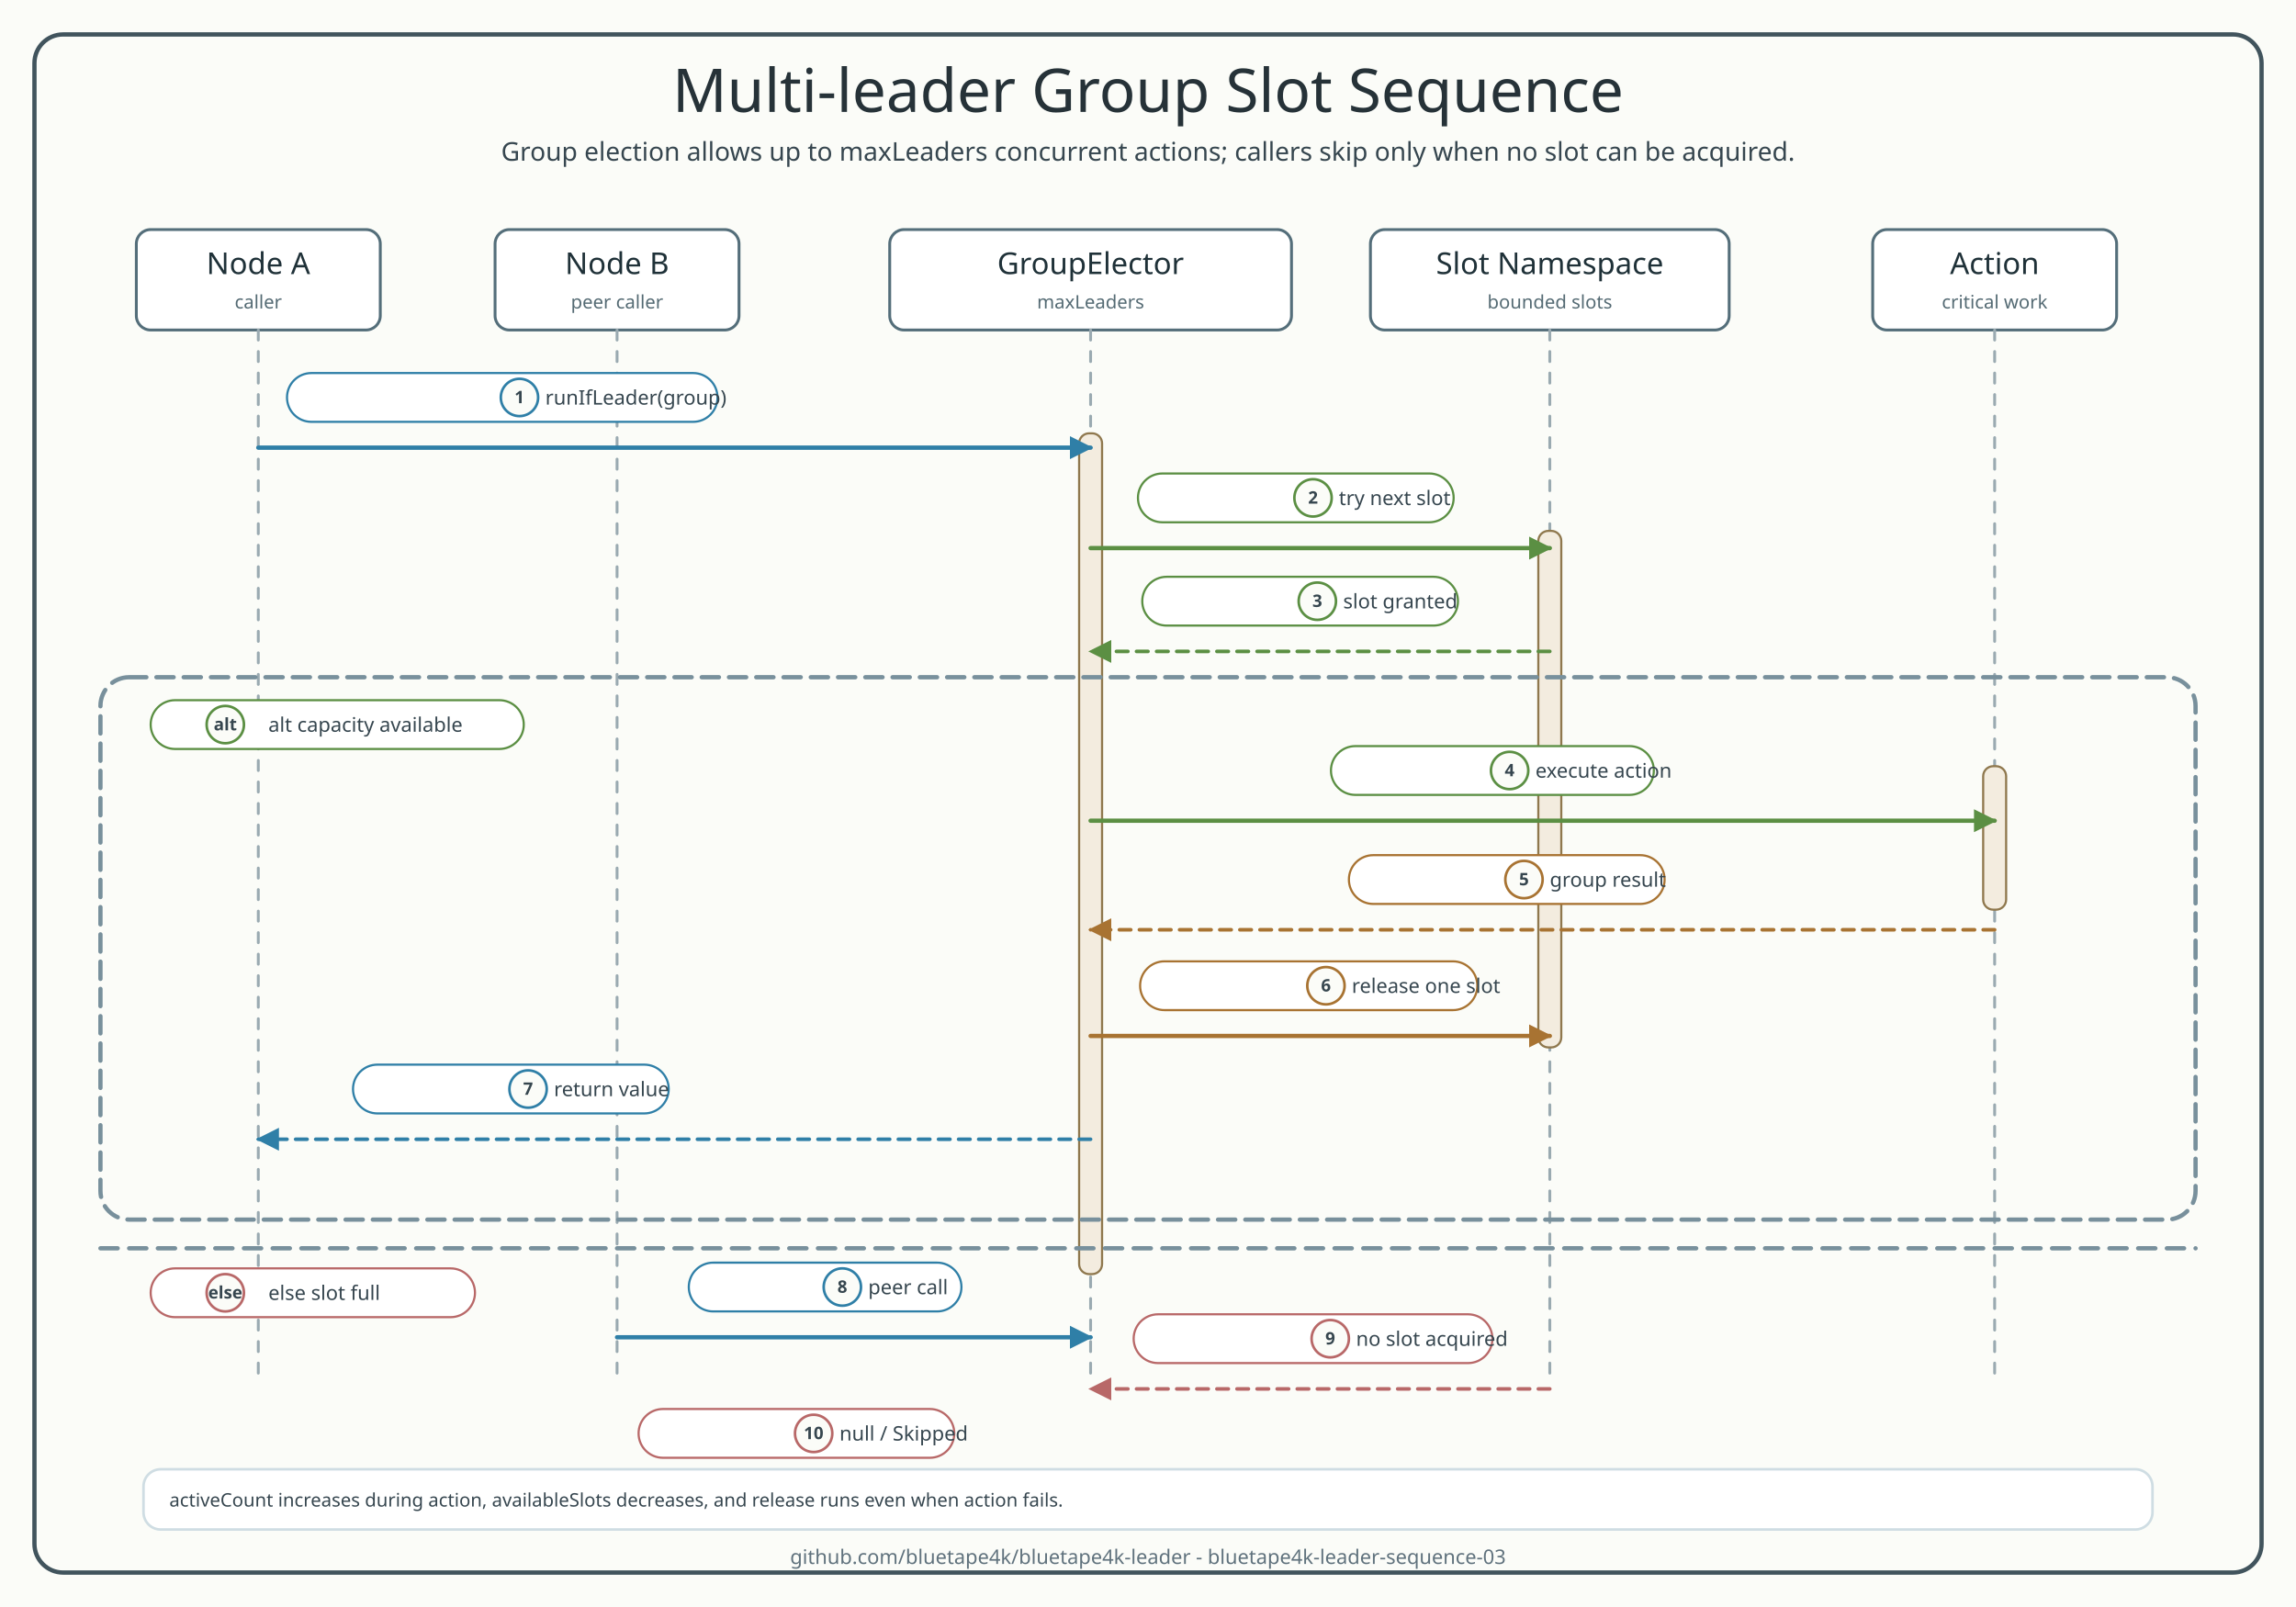
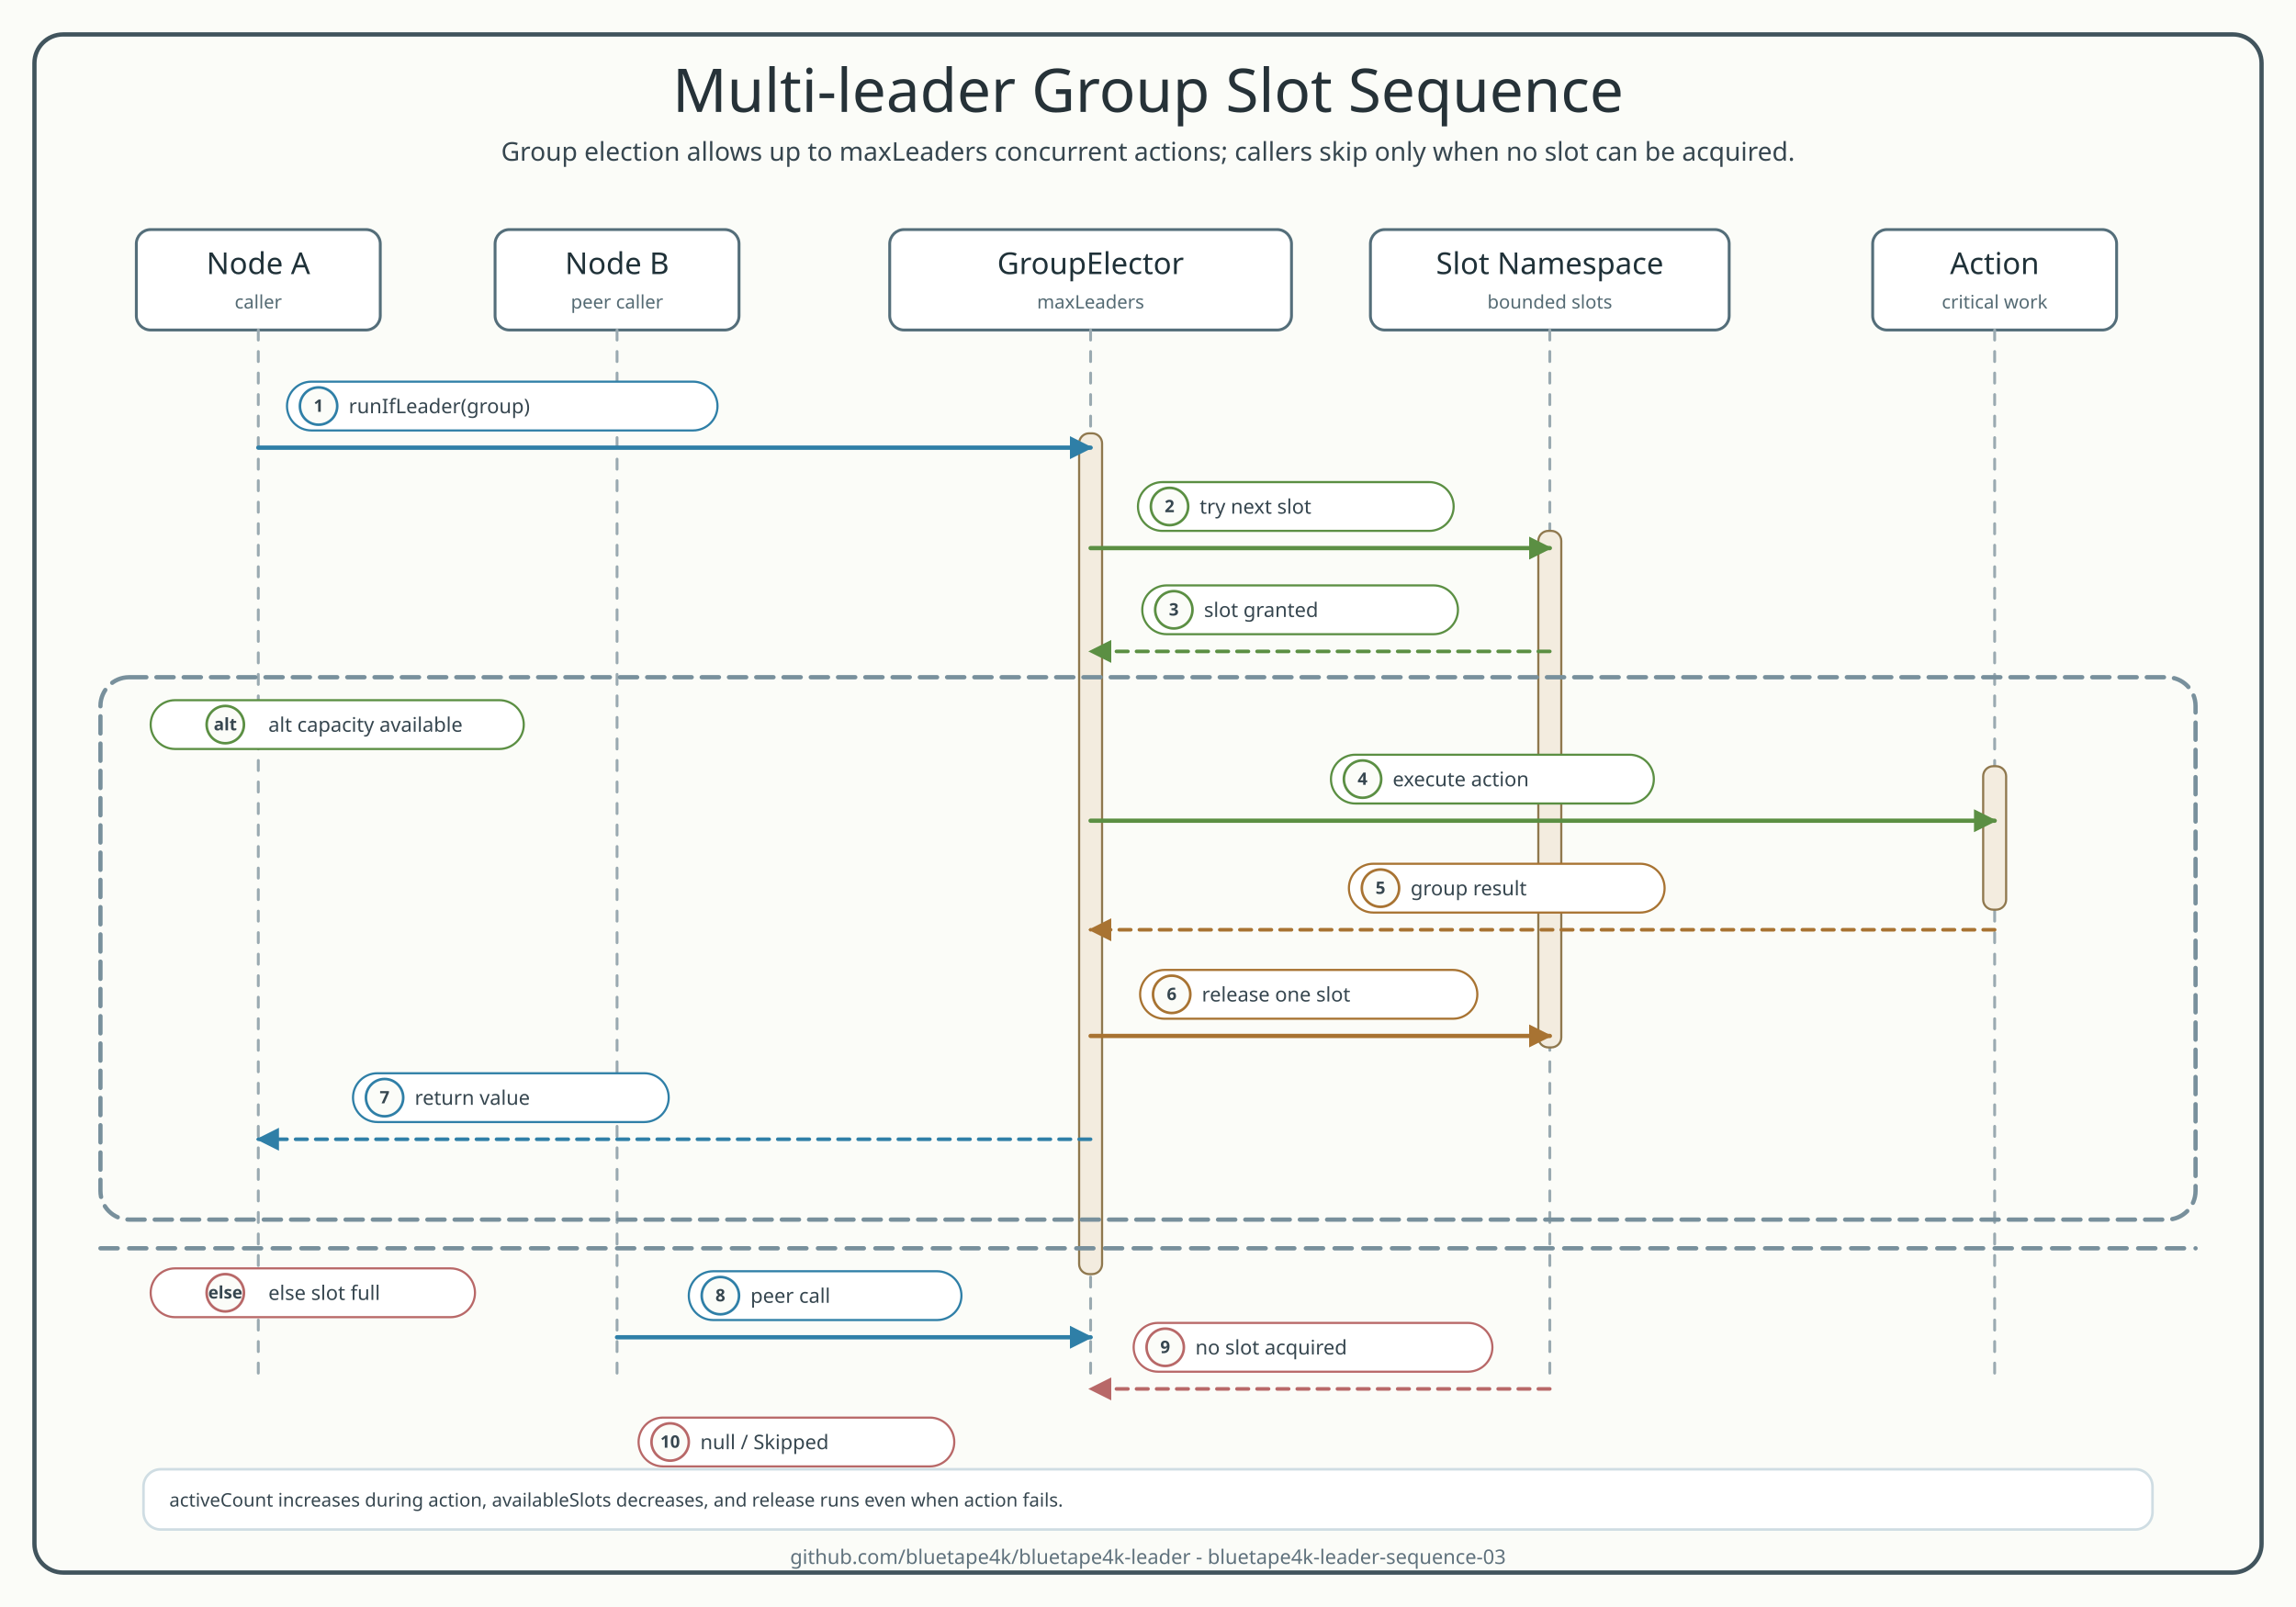
<svg xmlns="http://www.w3.org/2000/svg" width="1600" height="1120" viewBox="0 0 1600 1120" role="img" aria-labelledby="title desc">
  <defs>
    <marker id="arrow-blue" viewBox="0 0 10 10" markerWidth="16" markerHeight="16" refX="9" refY="5" orient="auto" markerUnits="userSpaceOnUse">
      <path d="M 0 0 L 10 5 L 0 10 Z" fill="#2f7fa7" stroke="#2f7fa7" stroke-width="0" stroke-dasharray="none" style="stroke-dasharray:none!important" />
    </marker>
    <marker id="arrow-green" viewBox="0 0 10 10" markerWidth="16" markerHeight="16" refX="9" refY="5" orient="auto" markerUnits="userSpaceOnUse">
      <path d="M 0 0 L 10 5 L 0 10 Z" fill="#5b8f43" stroke="#5b8f43" stroke-width="0" stroke-dasharray="none" style="stroke-dasharray:none!important" />
    </marker>
    <marker id="arrow-amber" viewBox="0 0 10 10" markerWidth="16" markerHeight="16" refX="9" refY="5" orient="auto" markerUnits="userSpaceOnUse">
      <path d="M 0 0 L 10 5 L 0 10 Z" fill="#a87332" stroke="#a87332" stroke-width="0" stroke-dasharray="none" style="stroke-dasharray:none!important" />
    </marker>
    <marker id="arrow-red" viewBox="0 0 10 10" markerWidth="16" markerHeight="16" refX="9" refY="5" orient="auto" markerUnits="userSpaceOnUse">
      <path d="M 0 0 L 10 5 L 0 10 Z" fill="#b86868" stroke="#b86868" stroke-width="0" stroke-dasharray="none" style="stroke-dasharray:none!important" />
    </marker>
    <marker id="arrow-purple" viewBox="0 0 10 10" markerWidth="16" markerHeight="16" refX="9" refY="5" orient="auto" markerUnits="userSpaceOnUse">
      <path d="M 0 0 L 10 5 L 0 10 Z" fill="#8b5fb3" stroke="#8b5fb3" stroke-width="0" stroke-dasharray="none" style="stroke-dasharray:none!important" />
    </marker>
    <style>
      text { letter-spacing: 0; }
      .canvas { fill: #fbfcf8; }
      .frame { fill: #fbfcf8; stroke: #41545d; stroke-width: 3; filter: none; }
      .title { font-family: "Architects Daughter"; font-size: 42px; font-weight: 400; fill: #263238; }
      .subtitle, .msg, .note, .footer, .small, .role, .participant-sub { font-family: "Comic Mono"; fill: #36464f; }
      .subtitle { font-size: 18px; }
      .participant-title { font-family: "Architects Daughter"; font-size: 21px; font-weight: 400; fill: #1f3138; }
      .participant-sub { font-size: 13px; fill: #546a73; }
      .msg { font-family: "Comic Mono"; font-size: 14px; font-weight: 400; }
      .note { font-size: 13px; }
      .footer { font-size: 14px; fill: #60727d; }
      .header { fill: #ffffff; stroke: #546e7a; stroke-width: 2; }
      .life { stroke: #9aaab1; stroke-width: 2; stroke-dasharray: 7 8; stroke-linecap: round; }
      .activation { fill: #f3ecdf; stroke: #8f784e; stroke-width: 1.5; }
      .callBlue, .callGreen, .callAmber, .callRed, .callPurple { fill: none; stroke-width: 3; stroke-linecap: round; stroke-linejoin: round; }
      .callBlue { stroke: #2f7fa7; marker-end: url(#arrow-blue); }
      .callGreen { stroke: #5b8f43; marker-end: url(#arrow-green); }
      .callAmber { stroke: #a87332; marker-end: url(#arrow-amber); }
      .callRed { stroke: #b86868; marker-end: url(#arrow-red); }
      .callPurple { stroke: #8b5fb3; marker-end: url(#arrow-purple); }
      .retBlue, .retGreen, .retAmber, .retRed, .retPurple { fill: none; stroke-width: 2.5; stroke-dasharray: 8 6; stroke-linecap: round; stroke-linejoin: round; }
      .retBlue { stroke: #2f7fa7; marker-end: url(#arrow-blue); }
      .retGreen { stroke: #5b8f43; marker-end: url(#arrow-green); }
      .retAmber { stroke: #a87332; marker-end: url(#arrow-amber); }
      .retRed { stroke: #b86868; marker-end: url(#arrow-red); }
      .retPurple { stroke: #8b5fb3; marker-end: url(#arrow-purple); }
      .branch { fill: none; stroke: #78909c; stroke-width: 3; stroke-dasharray: 12 7; stroke-linecap: round; stroke-linejoin: round; }
      .branchDivider { stroke: #78909c; stroke-width: 3; stroke-dasharray: 12 8; stroke-linecap: round; }
      .label { fill: #ffffff; stroke-width: 1.5; }
      .badgeText { font-family: "Comic Mono"; font-size: 12px; font-weight: 700; fill: #36464f; }
    </style>
  </defs>
  <rect class="canvas" width="1600" height="1120" />
  <rect class="frame" x="24" y="24" width="1552" height="1072" rx="20" />
  <text class="title" x="800" y="78" text-anchor="middle">Multi-leader Group Slot Sequence</text>
  <text class="subtitle" x="800" y="112" text-anchor="middle">Group election allows up to maxLeaders concurrent actions; callers skip only when no slot can be acquired.</text>
  <g>
    <rect class="header" x="95" y="160" width="170" height="70" rx="10" />
    <text class="participant-title" x="180.0" y="191" text-anchor="middle">Node A</text>
    <text class="participant-sub" x="180.0" y="215" text-anchor="middle">caller</text>
  </g>
  <g>
    <rect class="header" x="345" y="160" width="170" height="70" rx="10" />
    <text class="participant-title" x="430.0" y="191" text-anchor="middle">Node B</text>
    <text class="participant-sub" x="430.0" y="215" text-anchor="middle">peer caller</text>
  </g>
  <g>
    <rect class="header" x="620" y="160" width="280" height="70" rx="10" />
    <text class="participant-title" x="760.0" y="191" text-anchor="middle">GroupElector</text>
    <text class="participant-sub" x="760.0" y="215" text-anchor="middle">maxLeaders</text>
  </g>
  <g>
    <rect class="header" x="955" y="160" width="250" height="70" rx="10" />
    <text class="participant-title" x="1080.0" y="191" text-anchor="middle">Slot Namespace</text>
    <text class="participant-sub" x="1080.0" y="215" text-anchor="middle">bounded slots</text>
  </g>
  <g>
    <rect class="header" x="1305" y="160" width="170" height="70" rx="10" />
    <text class="participant-title" x="1390.0" y="191" text-anchor="middle">Action</text>
    <text class="participant-sub" x="1390.0" y="215" text-anchor="middle">critical work</text>
  </g>
  <line class="life" x1="180" y1="230" x2="180" y2="960" />
  <line class="life" x1="430" y1="230" x2="430" y2="960" />
  <line class="life" x1="760" y1="230" x2="760" y2="960" />
  <line class="life" x1="1080" y1="230" x2="1080" y2="960" />
  <line class="life" x1="1390" y1="230" x2="1390" y2="960" />
  <rect class="activation" x="752" y="302" width="16" height="586" rx="7" />
  <rect class="activation" x="1072" y="370" width="16" height="360" rx="7" />
  <rect class="activation" x="1382" y="534" width="16" height="100" rx="7" />
  <g>
-     <rect class="label" x="200.0" y="260.0" width="300" height="34" rx="17" stroke="#2f7fa7" fill="#ffffff" />
-     <circle cx="362.0" cy="277.0" r="13" fill="#fbfcf8" stroke="#2f7fa7" stroke-width="1.8" />
-     <text class="badgeText" x="362.0" y="281.0" text-anchor="middle">1</text>
-     <text class="msg" x="380.0" y="282.0" text-anchor="start" fill="#2f7fa7">runIfLeader(group)</text>
+     <rect class="label" x="200.0" y="266.0" width="300" height="34" rx="17" stroke="#2f7fa7" fill="#ffffff" />
+     <circle cx="222.0" cy="283.0" r="13" fill="#fbfcf8" stroke="#2f7fa7" stroke-width="1.8" />
+     <text class="badgeText" x="222.0" y="287.0" text-anchor="middle">1</text>
+     <text class="msg" x="243.0" y="288.0" text-anchor="start" fill="#2f7fa7">runIfLeader(group)</text>
  </g>
  <path class="callBlue" d="M 180 312 L 760 312" />
  <g>
-     <rect class="label" x="793.0" y="330.0" width="220" height="34" rx="17" stroke="#5b8f43" fill="#ffffff" />
-     <circle cx="915.0" cy="347.0" r="13" fill="#fbfcf8" stroke="#5b8f43" stroke-width="1.8" />
-     <text class="badgeText" x="915.0" y="351.0" text-anchor="middle">2</text>
-     <text class="msg" x="933.0" y="352.0" text-anchor="start" fill="#5b8f43">try next slot</text>
+     <rect class="label" x="793.0" y="336.0" width="220" height="34" rx="17" stroke="#5b8f43" fill="#ffffff" />
+     <circle cx="815.0" cy="353.0" r="13" fill="#fbfcf8" stroke="#5b8f43" stroke-width="1.8" />
+     <text class="badgeText" x="815.0" y="357.0" text-anchor="middle">2</text>
+     <text class="msg" x="836.0" y="358.0" text-anchor="start" fill="#5b8f43">try next slot</text>
  </g>
  <path class="callGreen" d="M 760 382 L 1080 382" />
  <g>
-     <rect class="label" x="796.0" y="402.0" width="220" height="34" rx="17" stroke="#5b8f43" fill="#ffffff" />
-     <circle cx="918.0" cy="419.0" r="13" fill="#fbfcf8" stroke="#5b8f43" stroke-width="1.8" />
-     <text class="badgeText" x="918.0" y="423.0" text-anchor="middle">3</text>
-     <text class="msg" x="936.0" y="424.0" text-anchor="start" fill="#5b8f43">slot granted</text>
+     <rect class="label" x="796.0" y="408.0" width="220" height="34" rx="17" stroke="#5b8f43" fill="#ffffff" />
+     <circle cx="818.0" cy="425.0" r="13" fill="#fbfcf8" stroke="#5b8f43" stroke-width="1.8" />
+     <text class="badgeText" x="818.0" y="429.0" text-anchor="middle">3</text>
+     <text class="msg" x="839.0" y="430.0" text-anchor="start" fill="#5b8f43">slot granted</text>
  </g>
  <path class="retGreen" d="M 1080 454 L 760 454" />
  <rect class="branch" x="70" y="472" width="1460" height="378" rx="20" />
  <g>
    <rect class="label" x="105.0" y="488.0" width="260" height="34" rx="17" stroke="#5b8f43" fill="#ffffff" />
    <circle cx="157.0" cy="505.0" r="13" fill="#fbfcf8" stroke="#5b8f43" stroke-width="1.8" />
    <text class="badgeText" x="157.0" y="509.0" text-anchor="middle">alt</text>
    <text class="msg" x="187.0" y="510.0" text-anchor="start" fill="#5b8f43">alt capacity available</text>
  </g>
  <g>
-     <rect class="label" x="927.5" y="520.0" width="225" height="34" rx="17" stroke="#5b8f43" fill="#ffffff" />
-     <circle cx="1052.0" cy="537.0" r="13" fill="#fbfcf8" stroke="#5b8f43" stroke-width="1.8" />
-     <text class="badgeText" x="1052.0" y="541.0" text-anchor="middle">4</text>
-     <text class="msg" x="1070.0" y="542.0" text-anchor="start" fill="#5b8f43">execute action</text>
+     <rect class="label" x="927.5" y="526.0" width="225" height="34" rx="17" stroke="#5b8f43" fill="#ffffff" />
+     <circle cx="949.5" cy="543.0" r="13" fill="#fbfcf8" stroke="#5b8f43" stroke-width="1.8" />
+     <text class="badgeText" x="949.5" y="547.0" text-anchor="middle">4</text>
+     <text class="msg" x="970.5" y="548.0" text-anchor="start" fill="#5b8f43">execute action</text>
  </g>
  <path class="callGreen" d="M 760 572 L 1390 572" />
  <g>
-     <rect class="label" x="940.0" y="596.0" width="220" height="34" rx="17" stroke="#a87332" fill="#ffffff" />
-     <circle cx="1062.0" cy="613.0" r="13" fill="#fbfcf8" stroke="#a87332" stroke-width="1.8" />
-     <text class="badgeText" x="1062.0" y="617.0" text-anchor="middle">5</text>
-     <text class="msg" x="1080.0" y="618.0" text-anchor="start" fill="#a87332">group result</text>
+     <rect class="label" x="940.0" y="602.0" width="220" height="34" rx="17" stroke="#a87332" fill="#ffffff" />
+     <circle cx="962.0" cy="619.0" r="13" fill="#fbfcf8" stroke="#a87332" stroke-width="1.8" />
+     <text class="badgeText" x="962.0" y="623.0" text-anchor="middle">5</text>
+     <text class="msg" x="983.0" y="624.0" text-anchor="start" fill="#a87332">group result</text>
  </g>
  <path class="retAmber" d="M 1390 648 L 760 648" />
  <g>
-     <rect class="label" x="794.5" y="670.0" width="235" height="34" rx="17" stroke="#a87332" fill="#ffffff" />
-     <circle cx="924.0" cy="687.0" r="13" fill="#fbfcf8" stroke="#a87332" stroke-width="1.8" />
-     <text class="badgeText" x="924.0" y="691.0" text-anchor="middle">6</text>
-     <text class="msg" x="942.0" y="692.0" text-anchor="start" fill="#a87332">release one slot</text>
+     <rect class="label" x="794.5" y="676.0" width="235" height="34" rx="17" stroke="#a87332" fill="#ffffff" />
+     <circle cx="816.5" cy="693.0" r="13" fill="#fbfcf8" stroke="#a87332" stroke-width="1.8" />
+     <text class="badgeText" x="816.5" y="697.0" text-anchor="middle">6</text>
+     <text class="msg" x="837.5" y="698.0" text-anchor="start" fill="#a87332">release one slot</text>
  </g>
  <path class="callAmber" d="M 760 722 L 1080 722" />
  <g>
-     <rect class="label" x="246.0" y="742.0" width="220" height="34" rx="17" stroke="#2f7fa7" fill="#ffffff" />
-     <circle cx="368.0" cy="759.0" r="13" fill="#fbfcf8" stroke="#2f7fa7" stroke-width="1.8" />
-     <text class="badgeText" x="368.0" y="763.0" text-anchor="middle">7</text>
-     <text class="msg" x="386.0" y="764.0" text-anchor="start" fill="#2f7fa7">return value</text>
+     <rect class="label" x="246.0" y="748.0" width="220" height="34" rx="17" stroke="#2f7fa7" fill="#ffffff" />
+     <circle cx="268.0" cy="765.0" r="13" fill="#fbfcf8" stroke="#2f7fa7" stroke-width="1.8" />
+     <text class="badgeText" x="268.0" y="769.0" text-anchor="middle">7</text>
+     <text class="msg" x="289.0" y="770.0" text-anchor="start" fill="#2f7fa7">return value</text>
  </g>
  <path class="retBlue" d="M 760 794 L 180 794" />
  <line class="branchDivider" x1="70" y1="870" x2="1530" y2="870" />
  <g>
    <rect class="label" x="105.0" y="884.0" width="226" height="34" rx="17" stroke="#b86868" fill="#ffffff" />
    <circle cx="157.0" cy="901.0" r="13" fill="#fbfcf8" stroke="#b86868" stroke-width="1.8" />
    <text class="badgeText" x="157.0" y="905.0" text-anchor="middle">else</text>
    <text class="msg" x="187.0" y="906.0" text-anchor="start" fill="#b86868">else slot full</text>
  </g>
  <g>
-     <rect class="label" x="480.0" y="880.0" width="190" height="34" rx="17" stroke="#2f7fa7" fill="#ffffff" />
-     <circle cx="587.0" cy="897.0" r="13" fill="#fbfcf8" stroke="#2f7fa7" stroke-width="1.8" />
-     <text class="badgeText" x="587.0" y="901.0" text-anchor="middle">8</text>
-     <text class="msg" x="605.0" y="902.0" text-anchor="start" fill="#2f7fa7">peer call</text>
+     <rect class="label" x="480.0" y="886.0" width="190" height="34" rx="17" stroke="#2f7fa7" fill="#ffffff" />
+     <circle cx="502.0" cy="903.0" r="13" fill="#fbfcf8" stroke="#2f7fa7" stroke-width="1.8" />
+     <text class="badgeText" x="502.0" y="907.0" text-anchor="middle">8</text>
+     <text class="msg" x="523.0" y="908.0" text-anchor="start" fill="#2f7fa7">peer call</text>
  </g>
  <path class="callBlue" d="M 430 932 L 760 932" />
  <g>
-     <rect class="label" x="790.0" y="916.0" width="250" height="34" rx="17" stroke="#b86868" fill="#ffffff" />
-     <circle cx="927.0" cy="933.0" r="13" fill="#fbfcf8" stroke="#b86868" stroke-width="1.8" />
-     <text class="badgeText" x="927.0" y="937.0" text-anchor="middle">9</text>
-     <text class="msg" x="945.0" y="938.0" text-anchor="start" fill="#b86868">no slot acquired</text>
+     <rect class="label" x="790.0" y="922.0" width="250" height="34" rx="17" stroke="#b86868" fill="#ffffff" />
+     <circle cx="812.0" cy="939.0" r="13" fill="#fbfcf8" stroke="#b86868" stroke-width="1.8" />
+     <text class="badgeText" x="812.0" y="943.0" text-anchor="middle">9</text>
+     <text class="msg" x="833.0" y="944.0" text-anchor="start" fill="#b86868">no slot acquired</text>
  </g>
  <path class="retRed" d="M 1080 968 L 760 968" />
  <g>
-     <rect class="label" x="445.0" y="982.0" width="220" height="34" rx="17" stroke="#b86868" fill="#ffffff" />
-     <circle cx="567.0" cy="999.0" r="13" fill="#fbfcf8" stroke="#b86868" stroke-width="1.8" />
-     <text class="badgeText" x="567.0" y="1003.0" text-anchor="middle">10</text>
-     <text class="msg" x="585.0" y="1004.0" text-anchor="start" fill="#b86868">null / Skipped</text>
+     <rect class="label" x="445.0" y="988.0" width="220" height="34" rx="17" stroke="#b86868" fill="#ffffff" />
+     <circle cx="467.0" cy="1005.0" r="13" fill="#fbfcf8" stroke="#b86868" stroke-width="1.8" />
+     <text class="badgeText" x="467.0" y="1009.0" text-anchor="middle">10</text>
+     <text class="msg" x="488.0" y="1010.0" text-anchor="start" fill="#b86868">null / Skipped</text>
  </g>
  <path class="retRed" d="M 760 1034 L 430 1034" />
  <rect x="100" y="1024" width="1400" height="42" rx="12" fill="#ffffff" stroke="#cfdde3" stroke-width="1.8" />
  <text class="note" x="118" y="1050" text-anchor="start">activeCount increases during action, availableSlots decreases, and release runs even when action fails.</text>
  <text class="footer" x="800" y="1090" text-anchor="middle">github.com/bluetape4k/bluetape4k-leader - bluetape4k-leader-sequence-03</text>
</svg>
